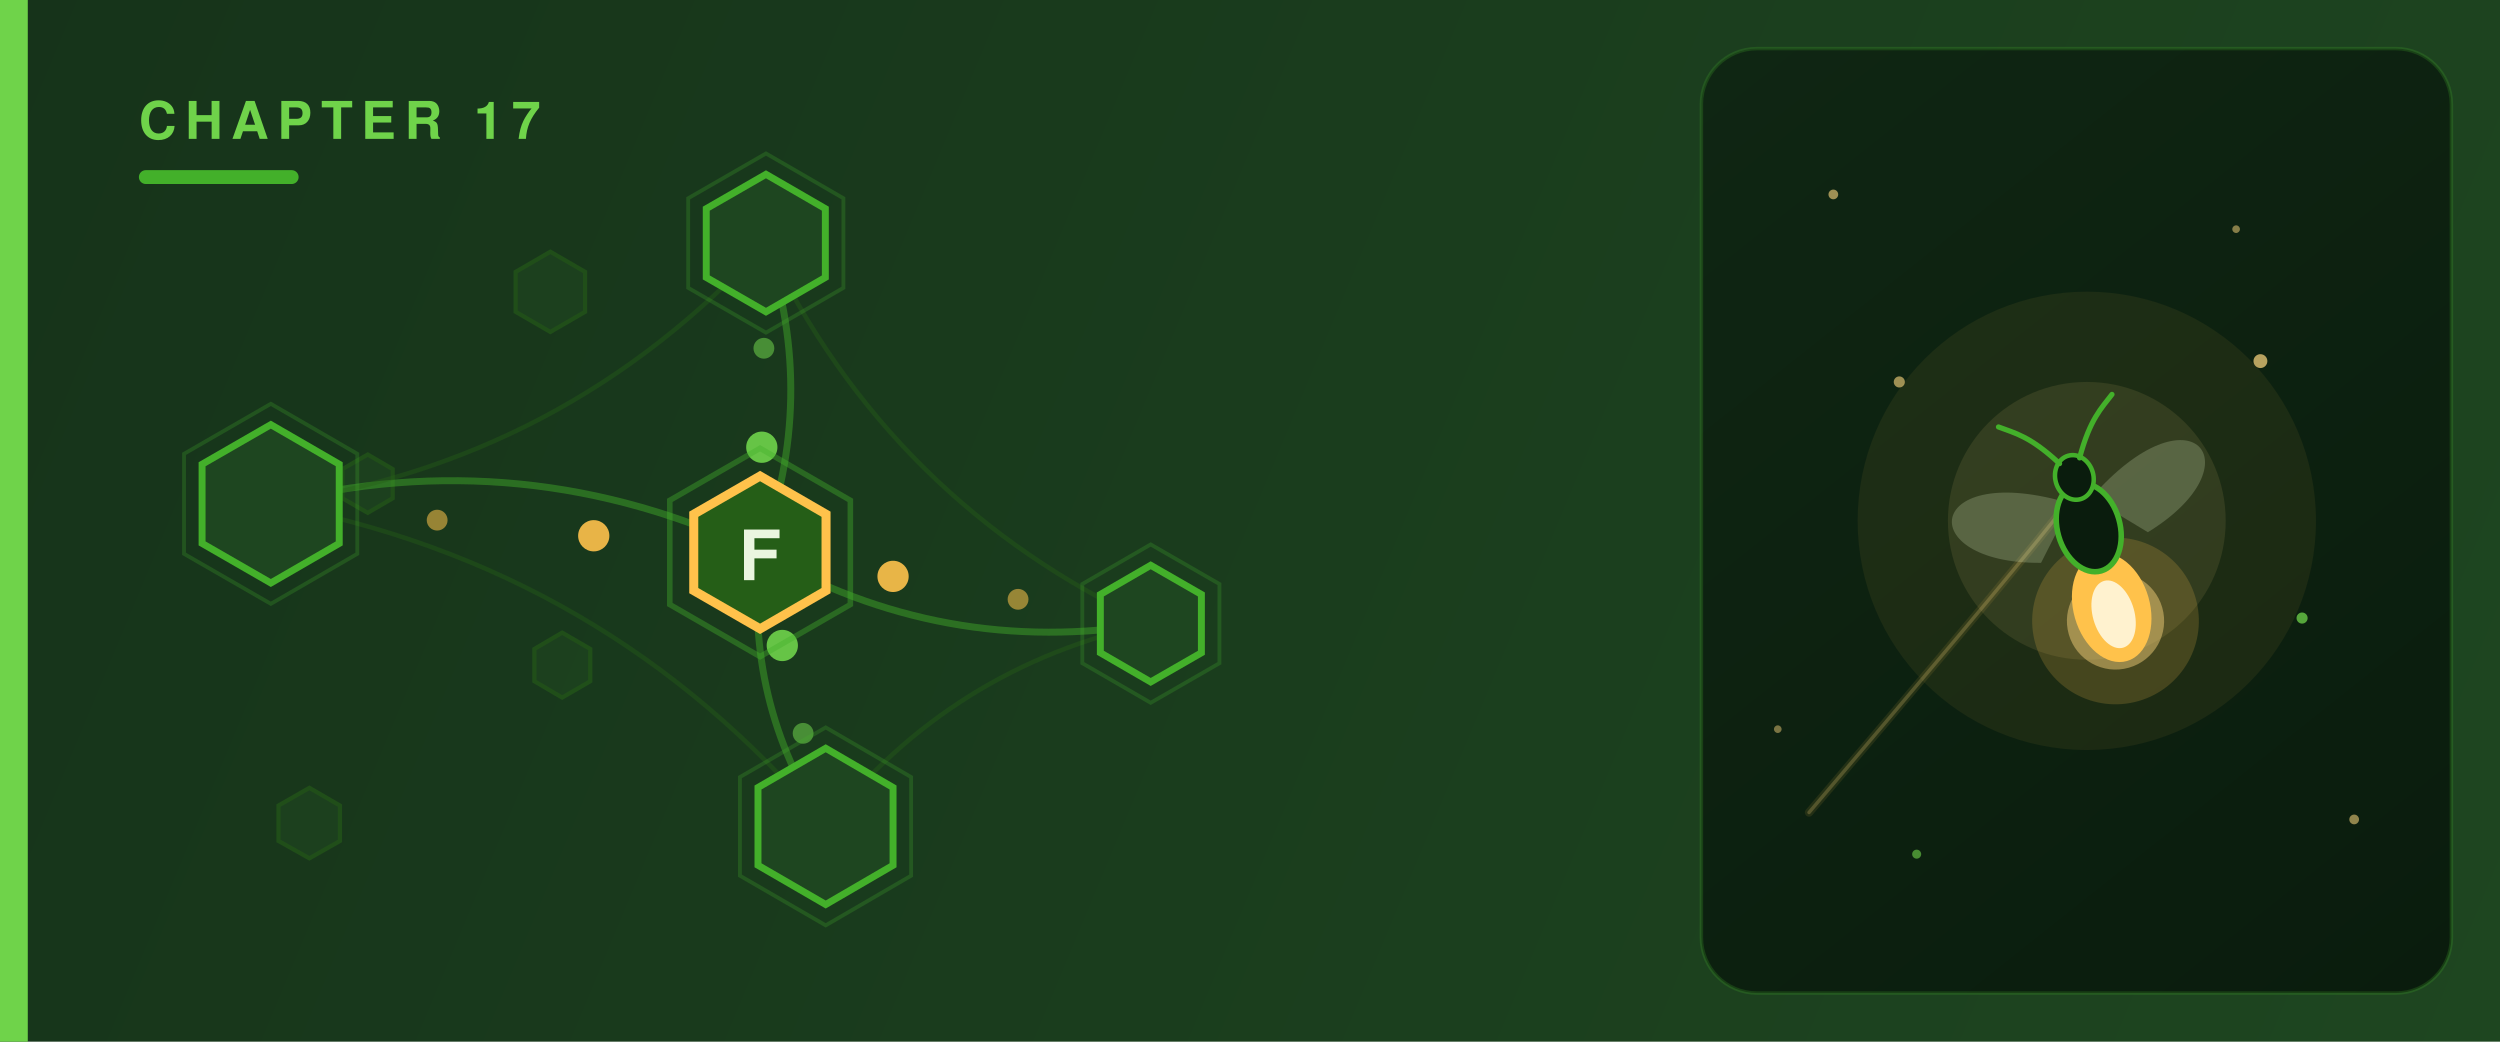
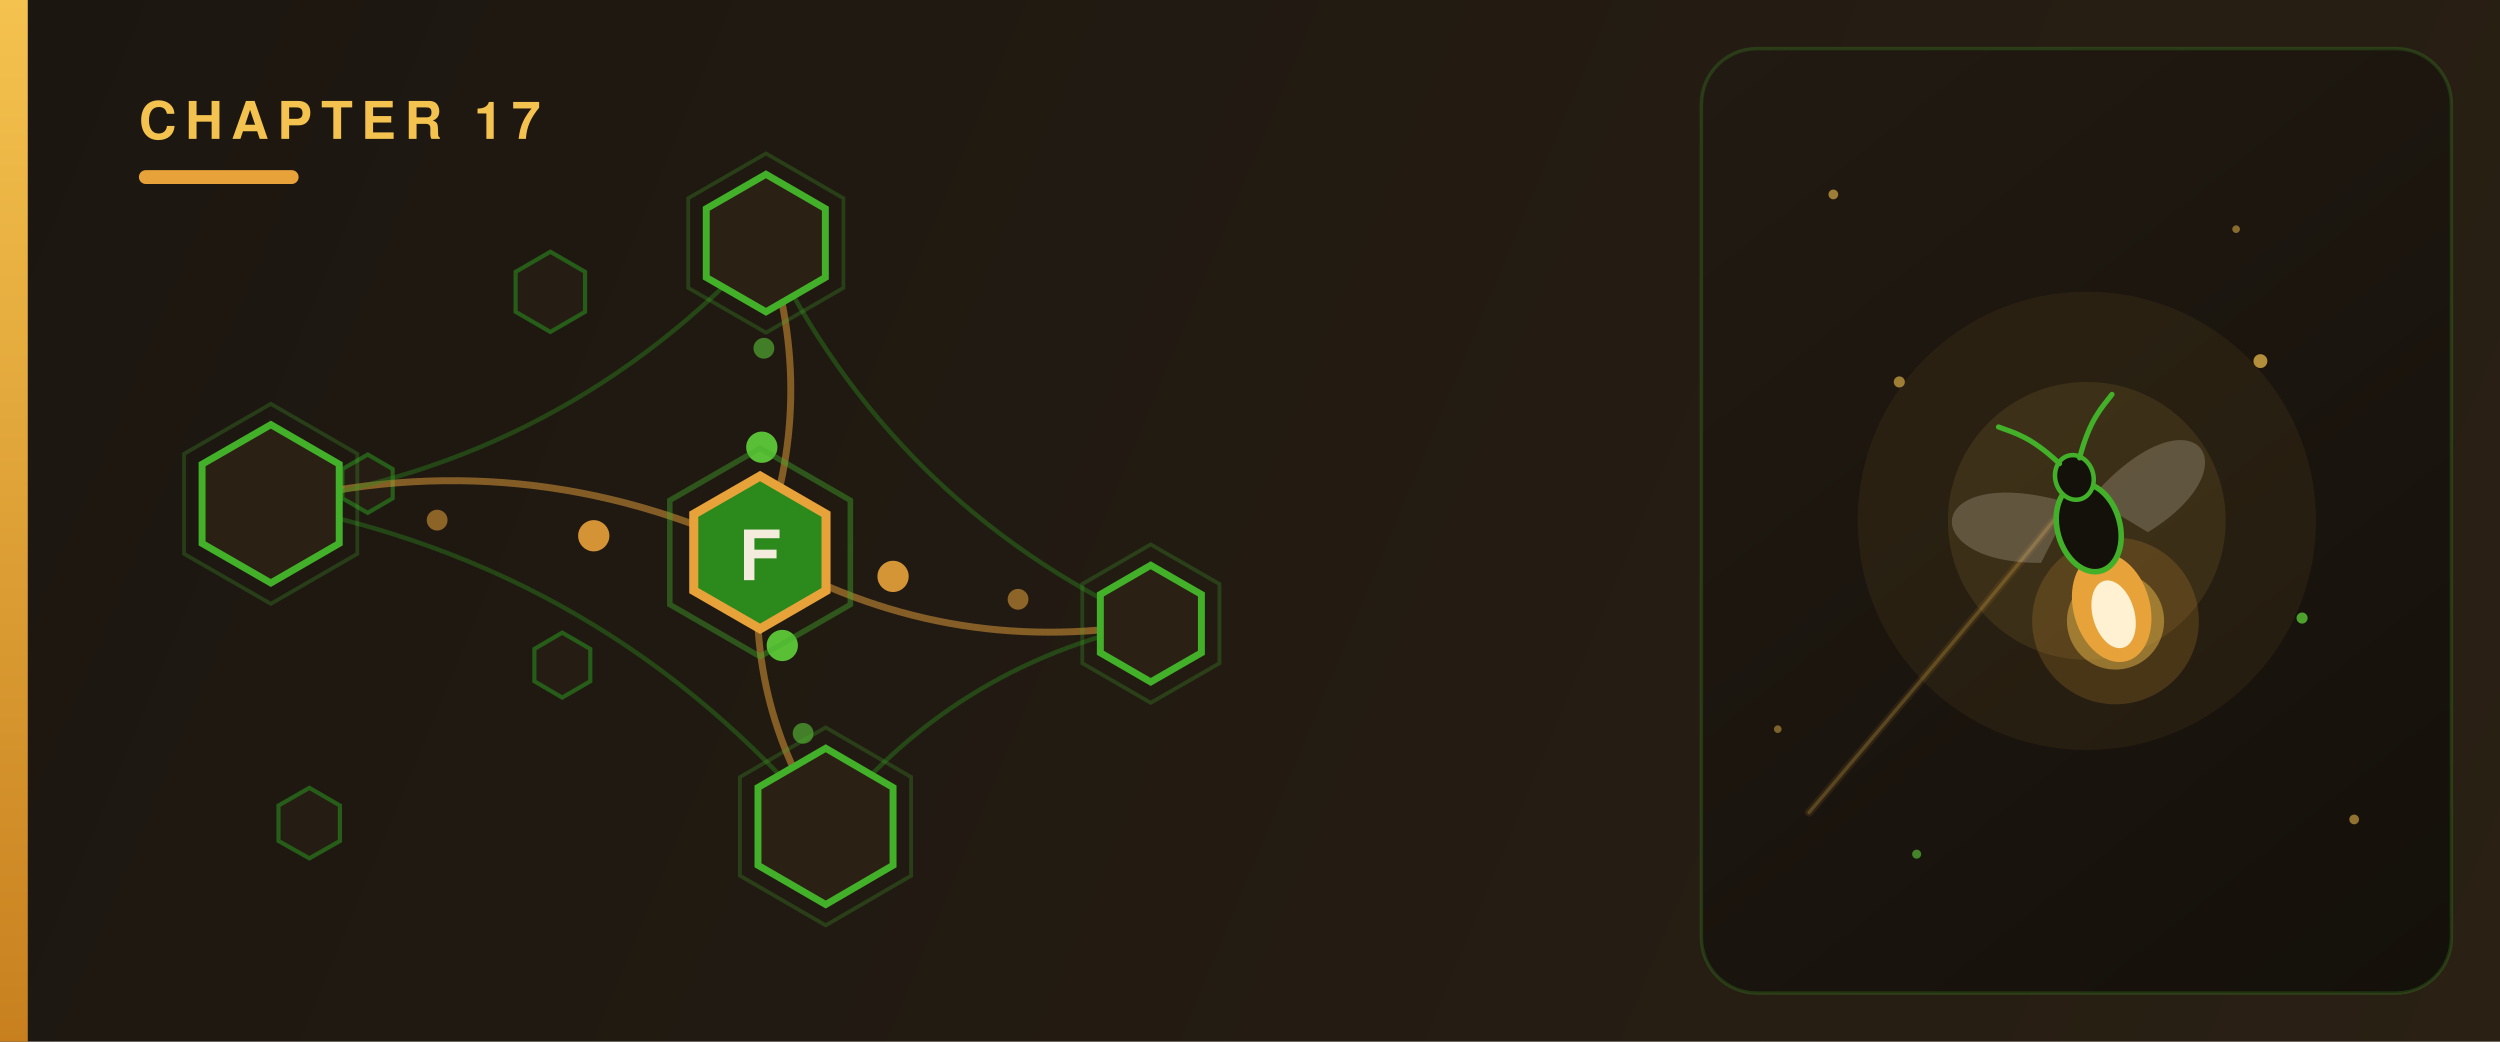
<svg xmlns="http://www.w3.org/2000/svg" viewBox="0 0 720 300" role="img" aria-label="Firefly for Java by Example — opener for chapter 17" font-family="Avenir Next,Avenir,Helvetica Neue,Helvetica,Arial,sans-serif">
  <defs>
    <linearGradient id="fld" x1="0" y1="0" x2="720" y2="300" gradientUnits="userSpaceOnUse">
-       <stop offset="0" stop-color="#16331a" />
-       <stop offset="1" stop-color="#1e4620" />
+       <stop offset="0" stop-color="#1B1610" />
+       <stop offset="1" stop-color="#2A2014" />
    </linearGradient>
    <linearGradient id="pnl" x1="490" y1="14" x2="706" y2="286" gradientUnits="userSpaceOnUse">
-       <stop offset="0" stop-color="#0f2613" />
-       <stop offset="1" stop-color="#0a1c0d" />
+       <stop offset="0" stop-color="#211A12" />
+       <stop offset="1" stop-color="#14100A" />
    </linearGradient>
-     <linearGradient id="grh" x1="0" y1="0" x2="720" y2="0" gradientUnits="userSpaceOnUse">
-       <stop offset="0" stop-color="#6fd34a" />
-       <stop offset="1" stop-color="#43b02a" />
+     <linearGradient id="grh" x1="0" y1="0" x2="0" y2="300" gradientUnits="userSpaceOnUse">
+       <stop offset="0" stop-color="#f4c24e" />
+       <stop offset="1" stop-color="#c8801f" />
    </linearGradient>
  </defs>
  <rect width="720" height="300" fill="url(#fld)" />
  <rect x="0" y="0" width="8" height="300" fill="url(#grh)" />
  <rect x="490" y="14" width="216" height="272" rx="16" fill="url(#pnl)" />
  <rect x="490" y="14" width="216" height="272" rx="16" fill="none" stroke="#43b02a" stroke-width="1" opacity="0.22" />
-   <g fill="#ffd980">
+   <g fill="#f4c24e">
    <circle cx="528" cy="56" r="1.4" opacity="0.6" />
    <circle cx="678" cy="236" r="1.4" opacity="0.55" />
    <circle cx="644" cy="66" r="1.1" opacity="0.5" />
    <circle cx="512" cy="210" r="1.1" opacity="0.45" />
  </g>
-   <circle cx="552" cy="246" r="1.3" fill="#6fd34a" opacity="0.6" />
-   <text x="40" y="40" fill="#6fd34a" font-size="15" font-weight="800" letter-spacing="2.5">CHAPTER 17</text>
-   <rect x="40" y="49" width="46" height="4" rx="2" fill="#43b02a" />
-   <polygon points="170.0,196.2 161.9,200.9 153.9,196.2 153.9,186.9 161.9,182.2 170.0,186.9" fill="#1e4620" stroke="#255e17" stroke-width="1.2" opacity="0.6" />
-   <polygon points="97.9,242.2 89.1,247.2 80.2,242.2 80.2,232.0 89.1,226.9 97.9,232.0" fill="#1e4620" stroke="#255e17" stroke-width="1.2" opacity="0.6" />
-   <polygon points="168.5,89.8 158.5,95.6 148.5,89.8 148.5,78.3 158.5,72.5 168.5,78.3" fill="#1e4620" stroke="#255e17" stroke-width="1.2" opacity="0.6" />
-   <polygon points="113.1,143.5 105.9,147.7 98.6,143.5 98.6,135.1 105.9,130.9 113.1,135.1" fill="#1e4620" stroke="#255e17" stroke-width="1.2" opacity="0.6" />
-   <g fill="none" stroke="#43b02a" stroke-width="2" opacity="0.45">
+   <circle cx="552" cy="246" r="1.3" fill="#5fd13a" opacity="0.6" />
+   <text x="40" y="40" fill="#f4c24e" font-size="15" font-weight="800" letter-spacing="2.5">CHAPTER 17</text>
+   <rect x="40" y="49" width="46" height="4" rx="2" fill="#e8a23a" />
+   <polygon points="170.0,196.2 161.9,200.9 153.9,196.2 153.9,186.9 161.9,182.2 170.0,186.9" fill="#2A2014" stroke="#2c8a1c" stroke-width="1.2" opacity="0.6" />
+   <polygon points="97.9,242.2 89.1,247.2 80.2,242.2 80.2,232.0 89.1,226.9 97.9,232.0" fill="#2A2014" stroke="#2c8a1c" stroke-width="1.2" opacity="0.6" />
+   <polygon points="168.5,89.8 158.5,95.6 148.5,89.8 148.5,78.3 158.5,72.5 168.5,78.3" fill="#2A2014" stroke="#2c8a1c" stroke-width="1.2" opacity="0.6" />
+   <polygon points="113.1,143.5 105.9,147.7 98.6,143.5 98.6,135.1 105.9,130.9 113.1,135.1" fill="#2A2014" stroke="#2c8a1c" stroke-width="1.2" opacity="0.6" />
+   <g fill="none" stroke="#e8a23a" stroke-width="2" opacity="0.50">
    <path d="M218.9,159.1 Q271.5,189.6 331.4,179.6" />
    <path d="M218.9,159.1 Q214.1,201.9 237.8,238.0" />
    <path d="M218.9,159.1 Q150.9,126.7 78.0,145.1" />
    <path d="M218.9,159.1 Q235.7,114.8 220.6,70.0" />
  </g>
-   <g fill="none" stroke="#255e17" stroke-width="1.3" opacity="0.4">
+   <g fill="none" stroke="#2c8a1c" stroke-width="1.3" opacity="0.4">
    <path d="M331.4,179.6 Q274.1,191.9 237.8,238.0" />
    <path d="M237.8,238.0 Q174.6,162.8 78.0,145.1" />
    <path d="M78.0,145.1 Q162.8,133.2 220.6,70.0" />
    <path d="M220.6,70.0 Q256.3,144.8 331.4,179.6" />
  </g>
-   <circle cx="257.2" cy="166.0" r="4.5" fill="#ffc24b" opacity="0.9" />
-   <circle cx="293.2" cy="172.6" r="3.0" fill="#ffc24b" opacity="0.55" />
-   <circle cx="225.3" cy="185.9" r="4.5" fill="#6fd34a" opacity="0.9" />
-   <circle cx="231.3" cy="211.2" r="3.0" fill="#6fd34a" opacity="0.55" />
-   <circle cx="171.0" cy="154.3" r="4.5" fill="#ffc24b" opacity="0.9" />
-   <circle cx="125.9" cy="149.8" r="3.0" fill="#ffc24b" opacity="0.55" />
-   <circle cx="219.4" cy="128.8" r="4.5" fill="#6fd34a" opacity="0.9" />
-   <circle cx="220.0" cy="100.3" r="3.0" fill="#6fd34a" opacity="0.55" />
+   <circle cx="257.2" cy="166.0" r="4.5" fill="#e8a23a" opacity="0.9" />
+   <circle cx="293.2" cy="172.6" r="3.0" fill="#e8a23a" opacity="0.55" />
+   <circle cx="225.3" cy="185.9" r="4.5" fill="#5fd13a" opacity="0.9" />
+   <circle cx="231.3" cy="211.2" r="3.0" fill="#5fd13a" opacity="0.55" />
+   <circle cx="171.0" cy="154.3" r="4.5" fill="#e8a23a" opacity="0.9" />
+   <circle cx="125.9" cy="149.8" r="3.0" fill="#e8a23a" opacity="0.55" />
+   <circle cx="219.4" cy="128.8" r="4.5" fill="#5fd13a" opacity="0.9" />
+   <circle cx="220.0" cy="100.3" r="3.0" fill="#5fd13a" opacity="0.55" />
  <polygon points="351.2,191.0 331.4,202.4 311.7,191.0 311.7,168.2 331.4,156.8 351.2,168.2" fill="none" stroke="#43b02a" stroke-width="1.1" opacity="0.25" />
-   <polygon points="346.0,188.0 331.4,196.4 316.9,188.0 316.9,171.2 331.4,162.8 346.0,171.2" fill="#1e4620" stroke="#43b02a" stroke-width="2.0" />
+   <polygon points="346.0,188.0 331.4,196.4 316.9,188.0 316.9,171.2 331.4,162.8 346.0,171.2" fill="#2A2014" stroke="#43b02a" stroke-width="2.0" />
  <polygon points="262.4,252.2 237.8,266.5 213.1,252.2 213.1,223.8 237.8,209.5 262.4,223.8" fill="none" stroke="#43b02a" stroke-width="1.1" opacity="0.25" />
-   <polygon points="257.2,249.2 237.8,260.5 218.3,249.2 218.3,226.8 237.8,215.5 257.2,226.8" fill="#1e4620" stroke="#43b02a" stroke-width="2.0" />
+   <polygon points="257.2,249.2 237.8,260.5 218.3,249.2 218.3,226.8 237.8,215.5 257.2,226.8" fill="#2A2014" stroke="#43b02a" stroke-width="2.0" />
  <polygon points="102.9,159.5 78.0,173.9 53.0,159.5 53.0,130.7 78.0,116.3 102.9,130.7" fill="none" stroke="#43b02a" stroke-width="1.1" opacity="0.25" />
-   <polygon points="97.7,156.5 78.0,167.9 58.2,156.5 58.2,133.7 78.0,122.3 97.7,133.7" fill="#1e4620" stroke="#43b02a" stroke-width="2.0" />
+   <polygon points="97.7,156.5 78.0,167.9 58.2,156.5 58.2,133.7 78.0,122.3 97.7,133.7" fill="#2A2014" stroke="#43b02a" stroke-width="2.0" />
  <polygon points="242.9,82.9 220.6,95.8 198.2,82.9 198.2,57.1 220.6,44.2 242.9,57.1" fill="none" stroke="#43b02a" stroke-width="1.1" opacity="0.25" />
-   <polygon points="237.7,79.9 220.6,89.8 203.4,79.9 203.4,60.1 220.6,50.2 237.7,60.1" fill="#1e4620" stroke="#43b02a" stroke-width="2.0" />
+   <polygon points="237.7,79.9 220.6,89.8 203.4,79.9 203.4,60.1 220.6,50.2 237.7,60.1" fill="#2A2014" stroke="#43b02a" stroke-width="2.0" />
  <polygon points="244.9,174.1 218.9,189.1 192.9,174.1 192.9,144.1 218.9,129.1 244.9,144.1" fill="none" stroke="#43b02a" stroke-width="1.6" opacity="0.4" />
-   <polygon points="237.9,170.1 218.9,181.1 199.8,170.1 199.8,148.1 218.9,137.1 237.9,148.1" fill="#255e17" stroke="#ffc24b" stroke-width="2.6" />
-   <text x="218.9" y="160.1" text-anchor="middle" dominant-baseline="middle" fill="#eaf6df" font-size="20" font-weight="800" letter-spacing="-1">F</text>
+   <polygon points="237.9,170.1 218.9,181.1 199.8,170.1 199.8,148.1 218.9,137.1 237.9,148.1" fill="#2c8a1c" stroke="#e8a23a" stroke-width="2.6" />
+   <text x="218.9" y="160.1" text-anchor="middle" dominant-baseline="middle" fill="#f3ecdd" font-size="20" font-weight="800" letter-spacing="-1">F</text>
  <g transform="translate(601,150)">
-     <circle r="66" fill="#ffc24b" opacity="0.07" />
-     <circle r="40" fill="#ffd980" opacity="0.10" />
-     <path d="M-80,84 C-46,44 -24,18 -8,-2" fill="none" stroke="#ffc24b" stroke-width="2.4" opacity="0.10" stroke-linecap="round" />
-     <path d="M-80,84 C-46,44 -24,18 -8,-2" fill="none" stroke="#ffd980" stroke-width="1" opacity="0.22" stroke-linecap="round" />
+     <circle r="66" fill="#e8a23a" opacity="0.07" />
+     <circle r="40" fill="#f4c24e" opacity="0.10" />
+     <path d="M-80,84 C-46,44 -24,18 -8,-2" fill="none" stroke="#e8a23a" stroke-width="2.4" opacity="0.10" stroke-linecap="round" />
+     <path d="M-80,84 C-46,44 -24,18 -8,-2" fill="none" stroke="#f4c24e" stroke-width="1" opacity="0.22" stroke-linecap="round" />
    <g transform="rotate(-16)">
-       <circle cx="0" cy="30" r="24" fill="#ffc24b" opacity="0.18" />
-       <circle cx="0" cy="30" r="14" fill="#ffd980" opacity="0.45" />
-       <path d="M-3,-6 C-40,-30 -52,-2 -16,8 Z" fill="#ddf0c4" opacity="0.22" />
-       <path d="M3,-6 C40,-30 52,-2 16,8 Z" fill="#ddf0c4" opacity="0.22" />
-       <ellipse cx="0" cy="26" rx="11" ry="16" fill="#ffc24b" />
-       <ellipse cx="0" cy="28" rx="6" ry="10" fill="#fff2cf" />
-       <ellipse cx="0" cy="2" rx="9" ry="13" fill="#0a1c0d" stroke="#43b02a" stroke-width="1.6" />
-       <ellipse cx="0" cy="-13" rx="5.5" ry="6.5" fill="#0a1c0d" stroke="#43b02a" stroke-width="1.3" />
+       <circle cx="0" cy="30" r="24" fill="#e8a23a" opacity="0.18" />
+       <circle cx="0" cy="30" r="14" fill="#f4c24e" opacity="0.45" />
+       <path d="M-3,-6 C-40,-30 -52,-2 -16,8 Z" fill="#f3ecdd" opacity="0.20" />
+       <path d="M3,-6 C40,-30 52,-2 16,8 Z" fill="#f3ecdd" opacity="0.20" />
+       <ellipse cx="0" cy="26" rx="11" ry="16" fill="#e8a23a" />
+       <ellipse cx="0" cy="28" rx="6" ry="10" fill="#fff1d2" />
+       <ellipse cx="0" cy="2" rx="9" ry="13" fill="#14100A" stroke="#43b02a" stroke-width="1.6" />
+       <ellipse cx="0" cy="-13" rx="5.5" ry="6.5" fill="#14100A" stroke="#43b02a" stroke-width="1.3" />
      <path d="M-3,-18 C-9,-28 -13,-30 -17,-33" fill="none" stroke="#43b02a" stroke-width="1.5" stroke-linecap="round" />
      <path d="M3,-18 C9,-28 13,-30 17,-33" fill="none" stroke="#43b02a" stroke-width="1.5" stroke-linecap="round" />
    </g>
-     <circle cx="50" cy="-46" r="2" fill="#ffd980" opacity="0.7" />
-     <circle cx="62" cy="28" r="1.6" fill="#6fd34a" opacity="0.75" />
-     <circle cx="-54" cy="-40" r="1.6" fill="#ffd980" opacity="0.6" />
+     <circle cx="50" cy="-46" r="2" fill="#f4c24e" opacity="0.7" />
+     <circle cx="62" cy="28" r="1.6" fill="#5fd13a" opacity="0.75" />
+     <circle cx="-54" cy="-40" r="1.6" fill="#f4c24e" opacity="0.6" />
  </g>
</svg>
